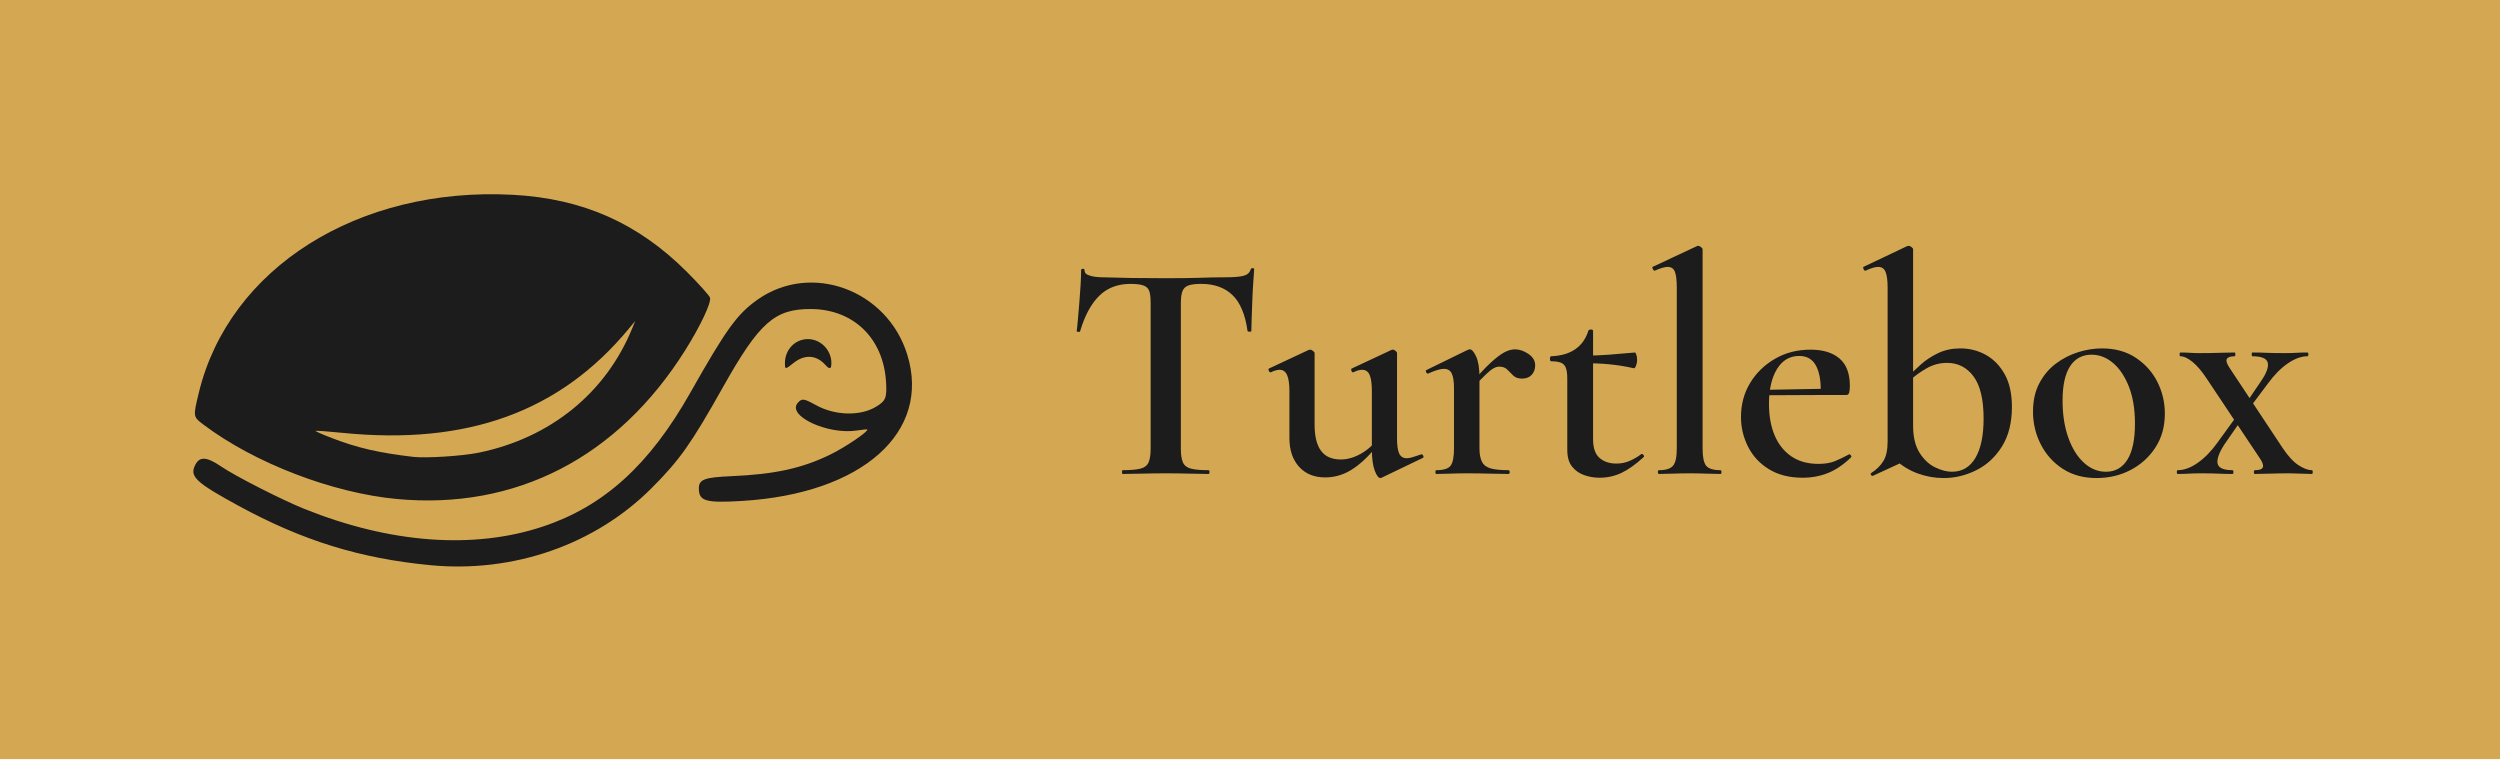
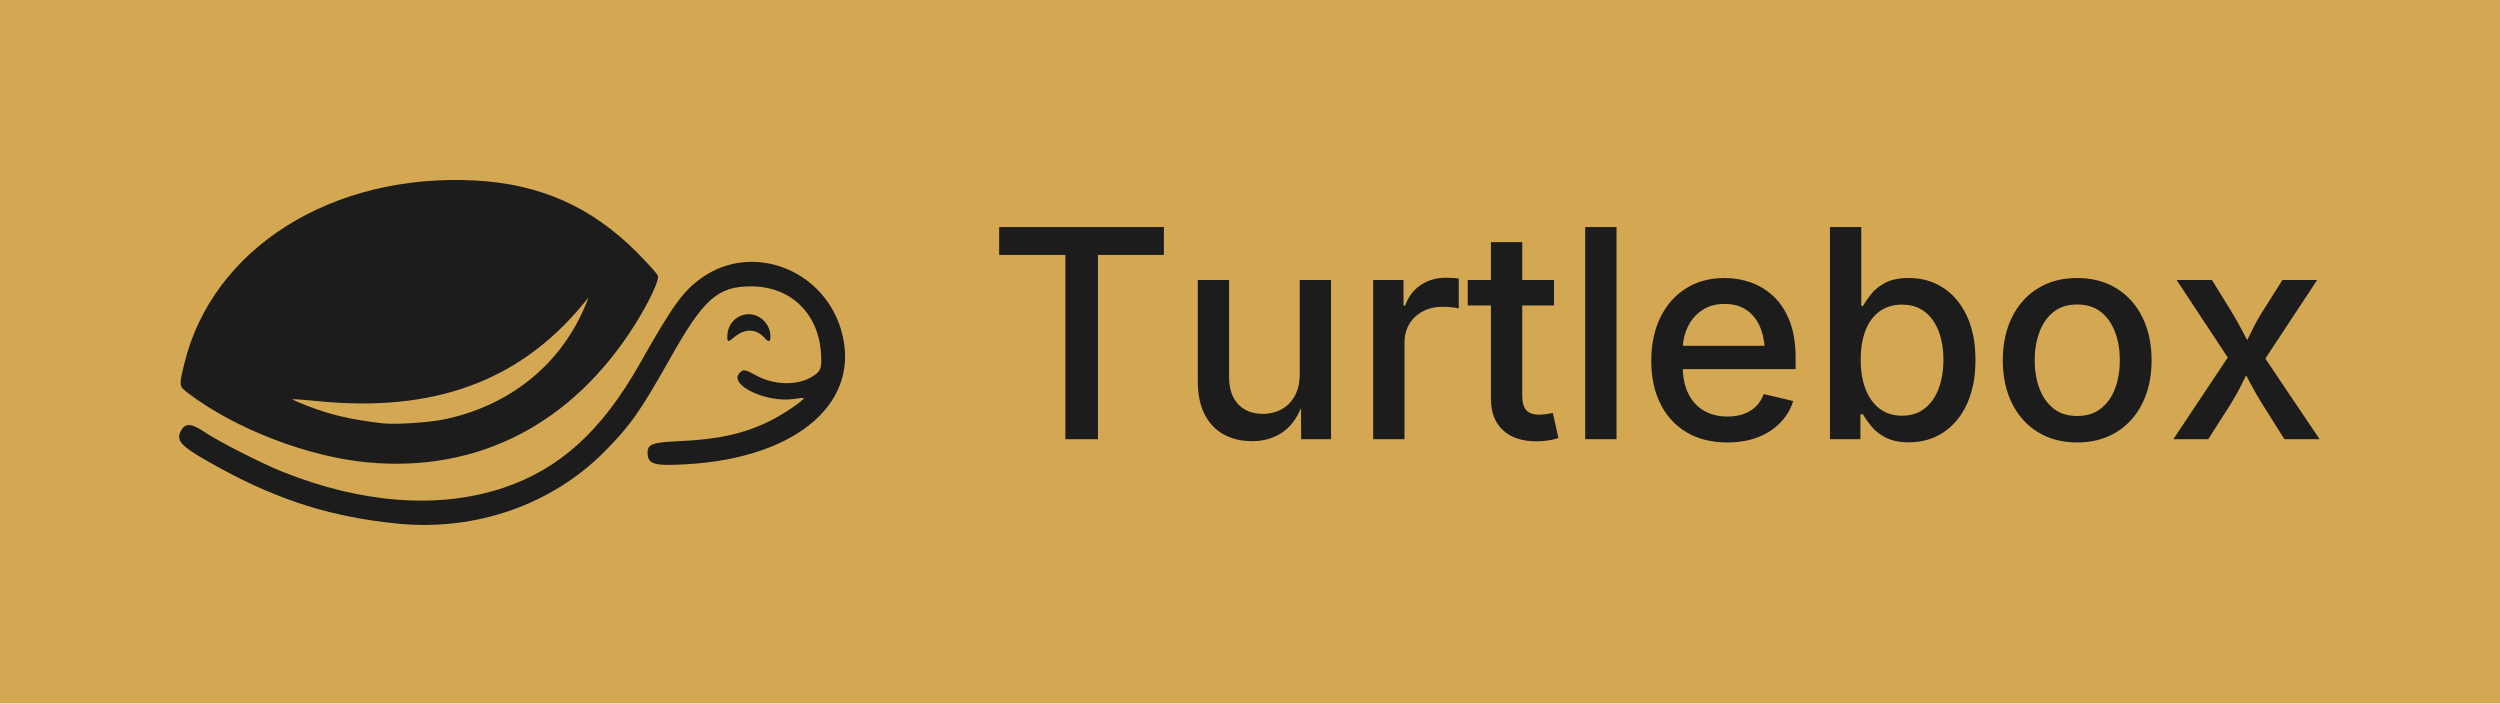
- <svg xmlns="http://www.w3.org/2000/svg" viewBox="0 0 645.5 196" width="645.5" height="196">
-   <rect width="645.5" height="196" fill="#d4a853" />
+ <svg xmlns="http://www.w3.org/2000/svg" viewBox="0 0 696.6 196" width="696.6" height="196">
+   <rect width="696.6" height="196" fill="#d4a853" />
  <g transform="translate(48 48)">
    <g transform="scale(0.44444)">
      <path fill="#1c1c1c" fill-rule="evenodd" d="M142.00,220.34C101.09,216.42 67.75,206.09 30.50,185.80C6.63,172.79 2.47,169.10 4.95,163.13C7.49,156.99 11.61,156.96 20.50,163.02C28.72,168.62 55.82,182.43 68.90,187.68C118.82,207.71 167.14,211.28 207.33,197.92C242.90,186.09 269.36,162.06 293.12,120.00C313.97,83.11 320.31,74.35 332.18,66.01C363.31,44.15 407.38,60.36 419.06,97.95C433.09,143.15 392.87,178.82 323.12,183.02C301.92,184.30 298.00,183.16 298.00,175.74C298.00,170.51 301.18,169.32 317.00,168.63C342.18,167.54 358.11,164.04 374.50,156.01C383.12,151.79 396.84,142.47 395.84,141.52C395.65,141.34 393.03,141.60 390.00,142.08C372.94,144.81 348.73,133.48 355.54,125.96C357.93,123.31 358.93,123.45 366.22,127.45C377.07,133.41 391.49,133.83 400.66,128.46C406.60,124.98 407.36,123.13 406.73,113.57C405.09,88.34 387.68,71.61 363.00,71.53C342.00,71.47 333.11,79.37 312.08,116.80C293.51,149.84 286.88,159.23 270.56,175.57C237.71,208.46 190.30,224.97 142.00,220.34ZM122.50,181.89C85.05,178.40 39.76,160.98 10.25,138.72C4.10,134.08 4.11,134.17 7.51,120.14C25.07,47.65 100.16,0.35 190.00,5.17C230.58,7.35 262.76,21.63 291.13,50.03C298.08,56.99 304.09,63.69 304.48,64.93C305.37,67.74 298.90,81.45 290.01,95.58C250.80,157.87 191.67,188.34 122.50,181.89ZM169.93,155.02C211.72,146.50 244.03,120.31 259.39,82.50L261.02,78.50L257.29,83.00C217.33,131.21 163.60,150.75 91.01,143.47C82.60,142.63 75.55,142.11 75.34,142.33C75.13,142.54 79.35,144.41 84.73,146.47C99.70,152.22 111.86,155.03 132.00,157.41C139.39,158.28 160.41,156.95 169.93,155.02ZM348.00,102.97C348.00,95.14 353.87,89.01 361.38,89.00C368.76,89.00 375.00,95.36 375.00,102.90C375.00,106.53 374.03,106.80 371.41,103.90C366.17,98.11 359.36,97.77 352.90,102.96C348.22,106.72 348.00,106.72 348.00,102.97Z" />
    </g>
-     <path fill="#1c1c1c" d="M243.896 25.3Q238.94 25.3 235.811 28.387Q232.683 31.475 230.896 37.487Q230.896 37.731 230.449 37.691Q230.002 37.65 230.002 37.487Q230.165 36.35 230.327 34.359Q230.49 32.369 230.693 30.012Q230.896 27.656 231.018 25.422Q231.14 23.188 231.14 21.806Q231.14 21.4 231.586 21.4Q232.033 21.4 232.033 21.806Q232.033 22.619 232.886 22.984Q233.74 23.35 234.796 23.472Q235.852 23.594 236.583 23.594Q243.571 23.837 252.915 23.837Q258.683 23.837 262.055 23.716Q265.427 23.594 268.596 23.594Q271.521 23.594 273.024 23.228Q274.527 22.862 274.933 21.562Q275.015 21.237 275.421 21.237Q275.827 21.237 275.827 21.562Q275.746 22.862 275.583 25.097Q275.421 27.331 275.34 29.809Q275.258 32.288 275.177 34.359Q275.096 36.431 275.096 37.487Q275.096 37.65 274.649 37.65Q274.202 37.65 274.121 37.487Q273.227 31.069 270.221 28.184Q267.215 25.3 262.177 25.3Q259.983 25.3 258.846 25.706Q257.708 26.112 257.302 27.209Q256.896 28.306 256.896 30.337V67.794Q256.896 70.15 257.424 71.369Q257.952 72.588 259.455 72.994Q260.958 73.4 264.046 73.4Q264.29 73.4 264.29 73.888Q264.29 74.375 264.046 74.375Q261.852 74.375 259.049 74.294Q256.246 74.213 252.915 74.213Q249.746 74.213 246.983 74.294Q244.221 74.375 241.865 74.375Q241.702 74.375 241.702 73.888Q241.702 73.4 241.865 73.4Q244.952 73.4 246.496 72.994Q248.04 72.588 248.568 71.369Q249.096 70.15 249.096 67.794V30.175Q249.096 28.144 248.73 27.128Q248.365 26.112 247.227 25.706Q246.09 25.3 243.896 25.3Z M294.19 75.269Q289.883 75.269 287.405 72.506Q284.927 69.744 284.927 65.112V53.006Q284.927 50.162 284.318 48.822Q283.708 47.481 282.408 47.481Q281.433 47.481 280.133 48.131Q279.808 48.212 279.605 47.725Q279.402 47.237 279.646 47.156L289.883 42.362Q290.127 42.281 290.29 42.281Q290.615 42.281 291.021 42.606Q291.427 42.931 291.427 43.175V61.619Q291.427 66.169 293.093 68.403Q294.758 70.638 298.171 70.638Q300.771 70.638 303.411 69.134Q306.052 67.631 307.758 65.194L308.246 66.169Q305.158 70.394 301.665 72.831Q298.171 75.269 294.19 75.269ZM312.715 43.175V65.194Q312.715 67.956 313.283 69.134Q313.852 70.312 315.233 70.312Q315.883 70.312 316.777 70.028Q317.671 69.744 318.89 69.338Q319.215 69.175 319.458 69.622Q319.702 70.069 319.377 70.231L308.733 75.35Q308.571 75.431 308.408 75.431Q307.677 75.431 306.946 73.481Q306.215 71.531 306.215 67.956V53.006Q306.215 50.162 305.646 48.822Q305.077 47.481 303.696 47.481Q302.721 47.481 301.421 48.131Q301.096 48.212 300.933 47.725Q300.771 47.237 301.015 47.156L311.252 42.362Q311.415 42.281 311.577 42.281Q311.983 42.281 312.349 42.606Q312.715 42.931 312.715 43.175Z M332.133 52.356 331.565 51.381Q334.652 47.725 336.805 45.734Q338.958 43.744 340.421 42.972Q341.883 42.2 343.183 42.2Q344.89 42.2 346.636 43.378Q348.383 44.556 348.383 46.344Q348.383 47.806 347.49 48.781Q346.596 49.756 344.971 49.756Q343.508 49.756 342.696 48.944Q341.883 48.131 341.152 47.4Q340.421 46.669 339.121 46.669Q338.471 46.669 337.74 47.034Q337.008 47.4 335.708 48.619Q334.408 49.837 332.133 52.356ZM322.871 74.375Q322.627 74.375 322.627 73.888Q322.627 73.4 322.871 73.4Q325.633 73.4 326.527 72.263Q327.421 71.125 327.421 67.794V52.275Q327.421 49.675 326.852 48.456Q326.283 47.237 324.821 47.237Q324.09 47.237 323.033 47.562Q321.977 47.888 320.758 48.456Q320.433 48.537 320.23 48.091Q320.027 47.644 320.271 47.562L330.915 42.362Q331.321 42.2 331.483 42.2Q332.296 42.2 333.149 44.069Q334.002 45.938 334.002 49.513V67.794Q334.002 69.987 334.652 71.247Q335.302 72.506 336.927 72.953Q338.552 73.4 341.477 73.4Q341.802 73.4 341.802 73.888Q341.802 74.375 341.477 74.375Q339.365 74.375 336.643 74.294Q333.921 74.213 330.752 74.213Q328.558 74.213 326.486 74.294Q324.415 74.375 322.871 74.375Z M364.958 75.35Q363.008 75.35 361.099 74.7Q359.19 74.05 357.93 72.506Q356.671 70.963 356.671 68.119V49.756Q356.671 47.969 356.305 46.994Q355.94 46.019 355.046 45.653Q354.152 45.287 352.527 45.287Q352.202 45.287 352.202 44.637Q352.202 43.987 352.527 43.987Q356.346 43.825 358.743 42.159Q361.14 40.494 362.115 37.406Q362.196 37.081 362.765 37.081Q363.333 37.081 363.333 37.406V65.438Q363.333 68.769 364.999 70.231Q366.665 71.694 369.346 71.694Q371.296 71.694 372.961 70.922Q374.627 70.15 375.765 69.256Q376.008 69.094 376.333 69.459Q376.658 69.825 376.333 70.069Q373.327 72.831 370.686 74.091Q368.046 75.35 364.958 75.35ZM373.815 47.075Q370.565 46.344 367.518 46.059Q364.471 45.775 360.977 45.775V43.825Q364.308 43.825 367.436 43.581Q370.565 43.337 374.14 43.013Q374.302 43.013 374.505 43.581Q374.708 44.15 374.708 44.962Q374.708 45.694 374.424 46.425Q374.14 47.156 373.815 47.075Z M380.315 74.375Q380.071 74.375 380.071 73.888Q380.071 73.4 380.315 73.4Q382.996 73.4 383.971 72.263Q384.946 71.125 384.946 67.794V26.275Q384.946 23.431 384.458 22.172Q383.971 20.913 382.59 20.913Q381.452 20.913 379.258 21.887Q379.015 21.969 378.771 21.481Q378.527 20.994 378.69 20.913L390.146 15.55Q390.308 15.469 390.471 15.469Q390.796 15.469 391.202 15.794Q391.608 16.119 391.608 16.362V67.794Q391.608 71.125 392.543 72.263Q393.477 73.4 396.24 73.4Q396.483 73.4 396.483 73.888Q396.483 74.375 396.24 74.375Q394.696 74.375 392.624 74.294Q390.552 74.213 388.277 74.213Q386.002 74.213 383.93 74.294Q381.858 74.375 380.315 74.375Z M417.446 75.35Q412.327 75.35 408.752 73.156Q405.177 70.963 403.349 67.347Q401.521 63.731 401.521 59.669Q401.521 54.794 403.877 50.894Q406.233 46.994 410.296 44.638Q414.358 42.281 419.477 42.281Q424.271 42.281 426.952 44.556Q429.633 46.831 429.633 51.625Q429.633 52.681 429.471 53.331Q429.308 53.981 428.74 53.981H422.077Q422.321 49.269 420.98 46.587Q419.64 43.906 416.552 43.906Q412.896 43.906 410.824 47.278Q408.752 50.65 408.752 56.256Q408.752 60.969 410.215 64.422Q411.677 67.875 414.521 69.825Q417.365 71.775 421.508 71.775Q424.027 71.775 425.733 71.084Q427.44 70.394 429.39 69.338Q429.552 69.175 429.836 69.5Q430.121 69.825 429.958 70.069Q427.033 72.912 423.986 74.131Q420.94 75.35 417.446 75.35ZM406.396 54.062 406.315 52.681 424.352 52.356V53.981Z M453.846 75.431Q450.433 75.431 447.183 74.253Q443.933 73.075 441.252 70.638L445.965 61.944Q445.965 66.331 447.671 68.972Q449.377 71.612 451.733 72.709Q454.09 73.806 455.958 73.806Q459.94 73.806 462.052 70.231Q464.165 66.656 464.165 60.075Q464.165 52.681 461.565 49.188Q458.965 45.694 454.74 45.694Q451.896 45.694 449.418 47.116Q446.94 48.537 444.908 50.406L444.177 49.756Q445.883 47.969 447.874 46.181Q449.865 44.394 452.424 43.175Q454.983 41.956 458.152 41.956Q461.727 41.956 464.733 43.622Q467.74 45.287 469.608 48.619Q471.477 51.95 471.477 57.069Q471.477 63.163 468.918 67.266Q466.358 71.369 462.296 73.4Q458.233 75.431 453.846 75.431ZM435.565 74.862Q435.24 74.944 435.077 74.578Q434.915 74.213 435.158 74.131Q437.19 72.831 438.286 71.044Q439.383 69.256 439.383 66.006V26.275Q439.383 23.512 438.855 22.212Q438.327 20.913 436.946 20.913Q435.727 20.913 433.696 21.887Q433.371 21.969 433.168 21.481Q432.965 20.994 433.127 20.913L444.421 15.55Q444.665 15.469 444.827 15.469Q445.152 15.469 445.558 15.794Q445.965 16.119 445.965 16.362V70.069Z M493.333 75.431Q488.296 75.431 484.64 73.075Q480.983 70.719 478.952 66.778Q476.921 62.837 476.921 58.287Q476.921 54.062 478.546 50.975Q480.171 47.888 482.811 45.897Q485.452 43.906 488.58 42.931Q491.708 41.956 494.715 41.956Q499.833 41.956 503.49 44.394Q507.146 46.831 509.055 50.65Q510.965 54.469 510.965 58.775Q510.965 63.812 508.527 67.55Q506.09 71.287 502.108 73.359Q498.127 75.431 493.333 75.431ZM495.771 73.806Q499.346 73.806 501.296 70.678Q503.246 67.55 503.246 61.375Q503.246 55.769 501.661 51.787Q500.077 47.806 497.558 45.694Q495.04 43.581 492.033 43.581Q488.458 43.581 486.508 46.547Q484.558 49.513 484.558 55.444Q484.558 60.806 486.021 64.95Q487.483 69.094 490.043 71.45Q492.602 73.806 495.771 73.806Z M534.202 74.375Q533.958 74.375 533.958 73.888Q533.958 73.4 534.202 73.4Q535.99 73.4 536.274 72.628Q536.558 71.856 535.421 70.231L521.771 49.756Q519.902 46.912 518.115 45.45Q516.327 43.987 514.946 43.987Q514.783 43.987 514.783 43.5Q514.783 43.013 514.946 43.013Q516.165 43.013 517.465 43.094Q518.765 43.175 519.983 43.175Q522.827 43.175 525.021 43.094Q527.215 43.013 529.002 43.013Q529.165 43.013 529.165 43.5Q529.165 43.987 529.002 43.987Q527.377 43.987 526.971 44.678Q526.565 45.369 527.783 47.156L541.352 67.631Q543.465 70.8 545.455 72.1Q547.446 73.4 548.908 73.4Q549.152 73.4 549.152 73.888Q549.152 74.375 548.908 74.375Q547.608 74.375 546.065 74.294Q544.521 74.213 543.221 74.213Q540.377 74.213 538.183 74.294Q535.99 74.375 534.202 74.375ZM514.296 74.375Q514.052 74.375 514.052 73.888Q514.052 73.4 514.296 73.4Q516.733 73.4 519.415 71.531Q522.096 69.662 524.452 66.412L530.221 58.45L531.358 59.506L526.24 66.9Q524.94 68.931 524.615 70.434Q524.29 71.938 525.224 72.669Q526.158 73.4 528.433 73.4Q528.677 73.4 528.677 73.888Q528.677 74.375 528.433 74.375Q526.565 74.375 524.818 74.294Q523.071 74.213 520.308 74.213Q518.358 74.213 517.18 74.294Q516.002 74.375 514.296 74.375ZM531.765 58.775 530.79 57.8 535.746 50.487Q537.94 47.319 537.533 45.653Q537.127 43.987 533.552 43.987Q533.39 43.987 533.39 43.5Q533.39 43.013 533.552 43.013Q535.502 43.013 537.249 43.094Q538.996 43.175 541.758 43.175Q543.708 43.175 544.886 43.094Q546.065 43.013 547.771 43.013Q548.015 43.013 548.015 43.5Q548.015 43.987 547.771 43.987Q545.415 43.987 542.733 45.816Q540.052 47.644 537.615 50.975Z" />
+     <path fill="#1c1c1c" d="M230.404 23.038V15.262H276.305V23.038H257.937V74.375H248.852V23.038Z M300.863 74.93Q296.34 74.93 292.928 73.026Q289.516 71.122 287.632 67.393Q285.748 63.663 285.748 58.188V30.021H294.476V57.117Q294.476 61.918 296.995 64.615Q299.514 67.313 303.838 67.313Q306.814 67.313 309.135 66.024Q311.456 64.734 312.804 62.255Q314.153 59.775 314.153 56.284V30.021H322.881V74.375H314.55L314.51 63.505H315.343Q313.399 69.535 309.67 72.233Q305.941 74.93 300.863 74.93Z M334.624 74.375V30.021H343.075V37.162H343.551Q344.781 33.512 347.836 31.449Q350.89 29.386 354.778 29.386Q355.611 29.386 356.683 29.445Q357.754 29.505 358.468 29.624V37.955Q357.992 37.797 356.643 37.638Q355.294 37.479 353.905 37.479Q350.89 37.479 348.47 38.749Q346.05 40.018 344.701 42.26Q343.352 44.501 343.352 47.437V74.375Z M385.009 30.021V37.122H360.967V30.021ZM367.434 19.468H376.162V62.394Q376.162 65.052 377.293 66.302Q378.423 67.551 381.002 67.551Q381.676 67.551 382.787 67.393Q383.898 67.234 384.692 67.075L386.239 74.058Q384.85 74.534 383.263 74.752Q381.676 74.97 380.129 74.97Q374.099 74.97 370.766 71.856Q367.434 68.741 367.434 63.108Z M402.425 15.262V74.375H393.697V15.262Z M433.291 75.287Q426.745 75.287 421.984 72.471Q417.223 69.654 414.664 64.536Q412.106 59.418 412.106 52.515Q412.106 45.692 414.625 40.494Q417.144 35.297 421.746 32.381Q426.348 29.465 432.537 29.465Q436.346 29.465 439.877 30.715Q443.407 31.965 446.224 34.623Q449.041 37.281 450.687 41.506Q452.334 45.731 452.334 51.761V54.856H416.985V48.35H447.851L443.764 50.492Q443.764 46.406 442.495 43.291Q441.225 40.177 438.746 38.431Q436.266 36.686 432.537 36.686Q428.847 36.686 426.229 38.471Q423.611 40.256 422.242 43.172Q420.873 46.088 420.873 49.54V53.983Q420.873 58.546 422.44 61.7Q424.007 64.854 426.824 66.46Q429.641 68.067 433.37 68.067Q435.83 68.067 437.814 67.373Q439.797 66.678 441.245 65.27Q442.693 63.862 443.447 61.799L451.659 63.743Q450.588 67.155 448.069 69.773Q445.55 72.391 441.801 73.839Q438.052 75.287 433.291 75.287Z M483.913 75.248Q479.906 75.248 477.348 73.879Q474.789 72.51 473.341 70.685Q471.893 68.86 471.099 67.432H470.385V74.375H461.895V15.262H470.623V37.241H471.099Q471.893 35.853 473.301 34.028Q474.709 32.203 477.229 30.834Q479.748 29.465 483.913 29.465Q489.23 29.465 493.415 32.163Q497.601 34.861 500.021 39.979Q502.441 45.096 502.441 52.317Q502.441 59.458 500.06 64.596Q497.68 69.733 493.494 72.491Q489.309 75.248 483.913 75.248ZM481.969 67.829Q485.778 67.829 488.357 65.766Q490.936 63.703 492.225 60.172Q493.514 56.641 493.514 52.238Q493.514 47.874 492.225 44.402Q490.936 40.931 488.377 38.907Q485.818 36.884 481.969 36.884Q478.24 36.884 475.661 38.808Q473.083 40.732 471.774 44.164Q470.464 47.596 470.464 52.238Q470.464 56.84 471.793 60.351Q473.122 63.862 475.701 65.845Q478.28 67.829 481.969 67.829Z M530.767 75.287Q524.538 75.287 519.877 72.431Q515.215 69.575 512.637 64.417Q510.058 59.26 510.058 52.436Q510.058 45.533 512.637 40.356Q515.215 35.178 519.877 32.322Q524.538 29.465 530.767 29.465Q537.035 29.465 541.697 32.322Q546.358 35.178 548.937 40.356Q551.516 45.533 551.516 52.436Q551.516 59.26 548.937 64.417Q546.358 69.575 541.697 72.431Q537.035 75.287 530.767 75.287ZM530.767 67.908Q534.814 67.908 537.452 65.786Q540.09 63.663 541.38 60.152Q542.669 56.641 542.669 52.436Q542.669 48.191 541.38 44.64Q540.09 41.089 537.452 38.967Q534.814 36.844 530.767 36.844Q526.76 36.844 524.142 38.967Q521.523 41.089 520.234 44.62Q518.945 48.151 518.945 52.436Q518.945 56.641 520.234 60.152Q521.523 63.663 524.142 65.786Q526.76 67.908 530.767 67.908Z M557.586 74.375 575.002 48.231 574.963 54.975 558.498 30.021H568.337L573.336 38.114Q575.399 41.447 576.966 44.501Q578.533 47.556 580.16 50.413H576.153Q577.859 47.556 579.287 44.501Q580.715 41.447 582.858 38.114L587.975 30.021H597.655L581.033 55.213V48.667L598.33 74.375H588.531L582.58 64.933Q580.517 61.64 578.97 58.665Q577.422 55.689 575.796 52.912H579.842Q578.255 55.689 576.827 58.665Q575.399 61.64 573.336 64.933L567.306 74.375Z" />
  </g>
</svg>
